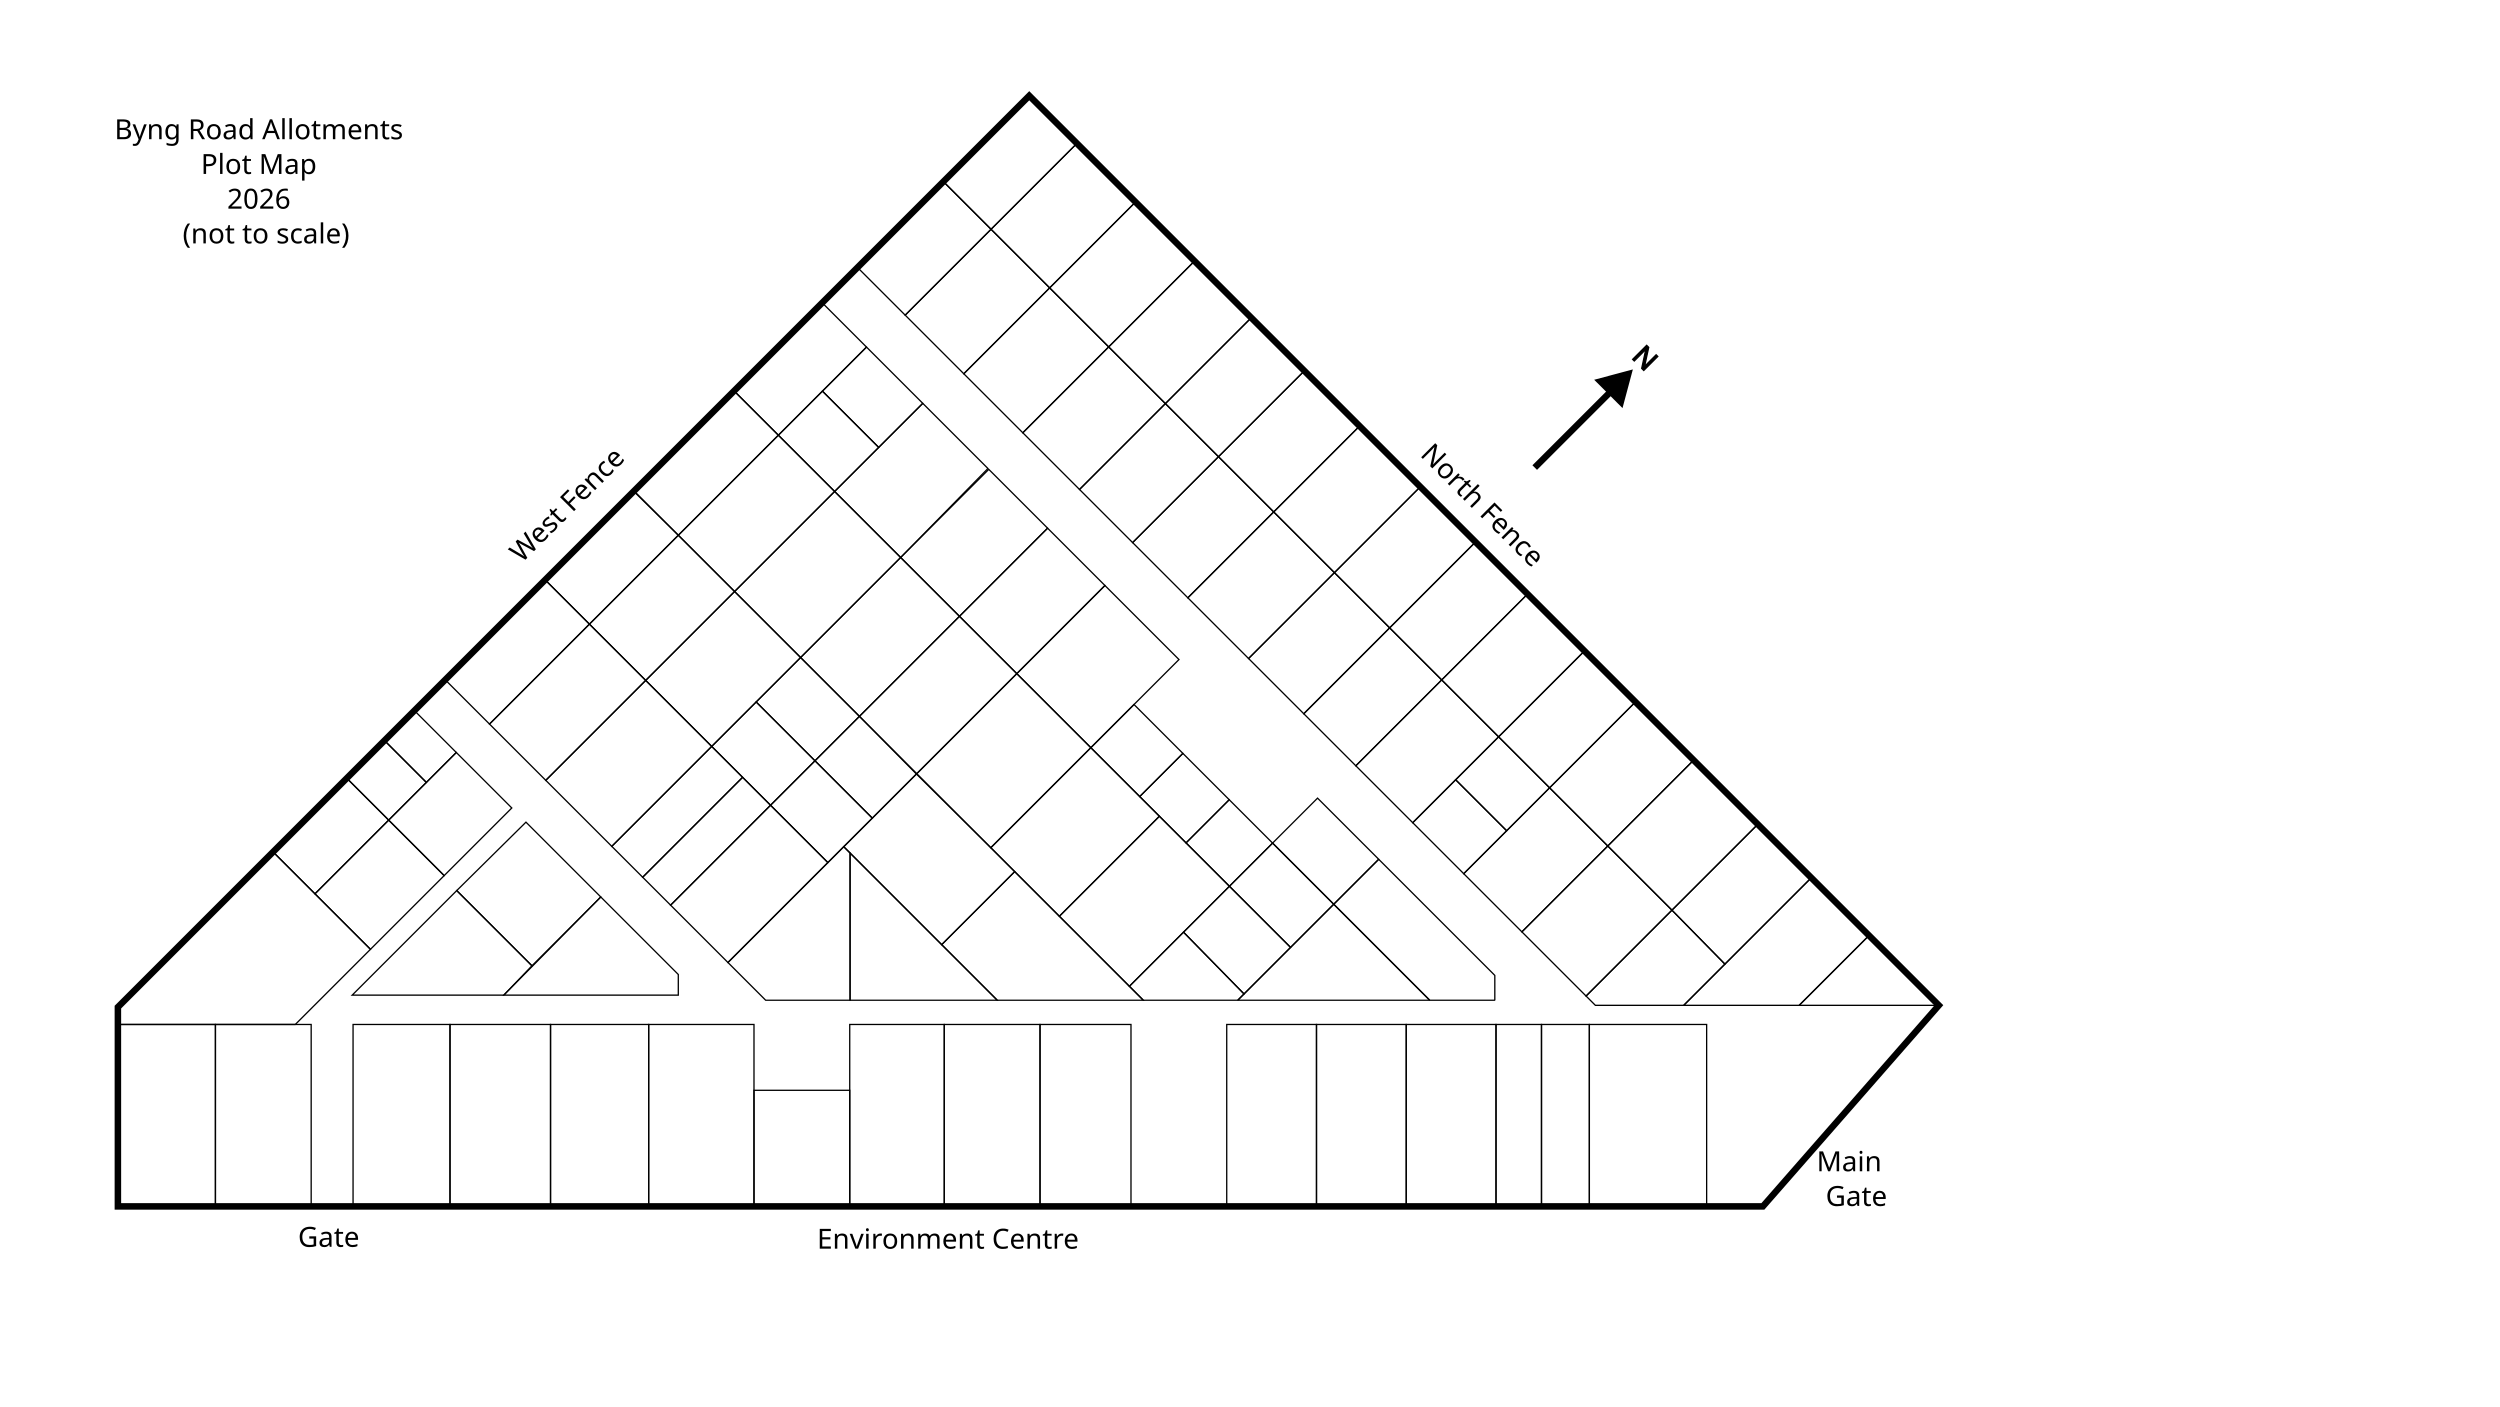
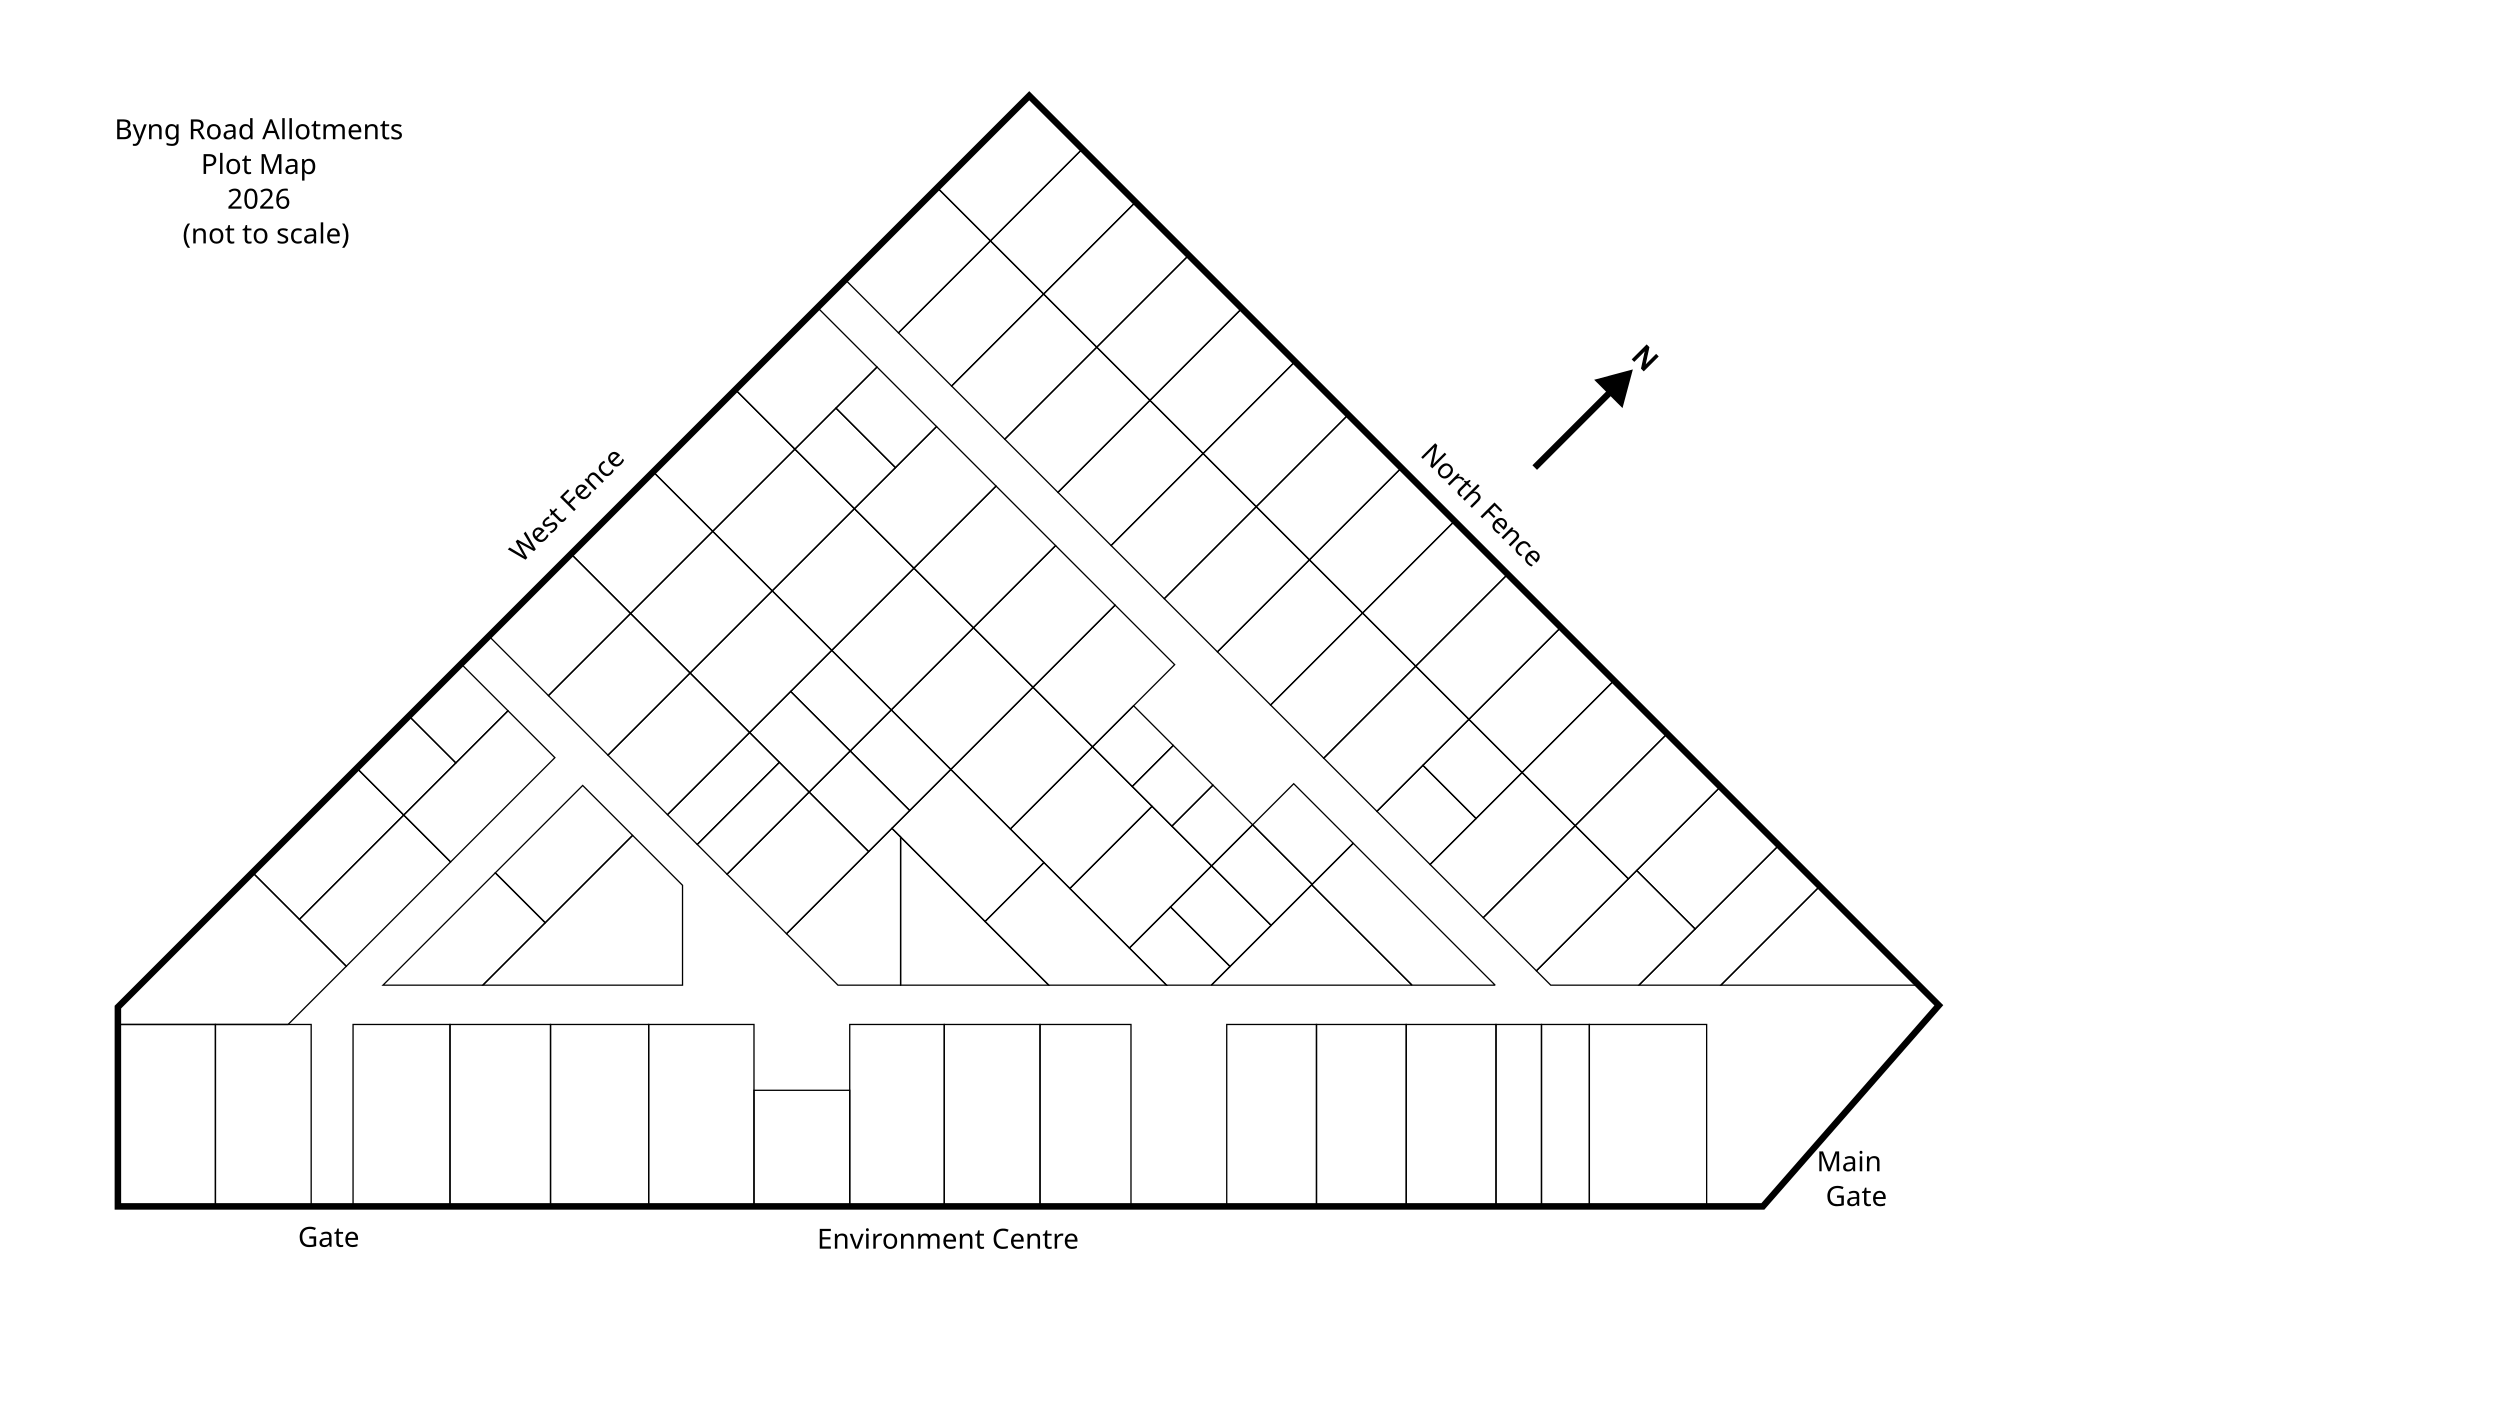
<svg xmlns="http://www.w3.org/2000/svg" width="1920" height="1080" viewBox="0 0 1920 1080" version="1.1" id="svg1" xml:space="preserve">
  <defs id="defs1">
    <marker style="overflow:visible" id="Triangle" refX="0" refY="0" orient="auto-start-reverse" markerWidth="1" markerHeight="1" viewBox="0 0 1 1" preserveAspectRatio="xMidYMid">
      <path transform="scale(0.5)" style="fill:context-stroke;fill-rule:evenodd;stroke:context-stroke;stroke-width:1pt" d="M 5.77,0 -2.88,5 V -5 Z" id="path17" />
    </marker>
    <linearGradient id="swatch138">
      <stop style="stop-color:#000000;stop-opacity:1;" offset="0" id="stop138" />
    </linearGradient>
  </defs>
  <g id="layer3">
    <path style="display:inline;mix-blend-mode:normal;fill:none;fill-opacity:1;stroke:#000000;stroke-width:5;stroke-dasharray:none;stroke-opacity:1" d="M 1489.021,772.085 790.468,73.532 90.536,773.464 v 153.038 H 1353.906 Z" id="path1" />
  </g>
  <g id="layer2" style="fill:none;stroke:#000000;stroke-width:1;stroke-dasharray:none;stroke-opacity:1">
    <path style="fill:#000000;fill-opacity:0;stroke:#000000;stroke-width:1;stroke-dasharray:none;stroke-opacity:1" d="M 1310.706,926.502 V 786.791 h -90.077 v 139.711 z" id="path6" />
    <path style="fill:#000000;fill-opacity:0;stroke:#000000;stroke-width:1;stroke-dasharray:none;stroke-opacity:1" d="M 1220.63,926.502 V 786.791 h -36.766 v 139.711 z" id="path7" />
    <path style="fill:#000000;fill-opacity:0;stroke:#000000;stroke-width:1;stroke-dasharray:none;stroke-opacity:1" d="M 1183.864,926.502 V 786.791 h -34.928 v 139.711 z" id="path8" />
    <path style="fill:#000000;fill-opacity:0;stroke:#000000;stroke-width:1;stroke-dasharray:none;stroke-opacity:1" d="M 1148.936,926.502 V 786.791 H 1080 v 139.711 z" id="path9" />
    <path style="fill:#000000;fill-opacity:0;stroke:#000000;stroke-width:1;stroke-dasharray:none;stroke-opacity:1" d="M 1080,926.502 V 786.791 h -68.936 v 139.711 z" id="path10" />
    <path style="fill:#000000;fill-opacity:0;stroke:#000000;stroke-width:1;stroke-dasharray:none;stroke-opacity:1" d="M 1011.064,926.502 V 786.791 h -68.936 v 139.711 z" id="path11" />
    <path style="fill:#000000;fill-opacity:0;stroke:#000000;stroke-width:1;stroke-dasharray:none;stroke-opacity:1" d="M 868.596,926.502 V 786.791 h -69.855 v 139.711 z" id="path13" />
    <path style="fill:#000000;fill-opacity:0;stroke:#000000;stroke-width:1;stroke-dasharray:none;stroke-opacity:1" d="M 798.74,926.502 V 786.791 h -73.532 v 139.711 z" id="path14" />
    <path style="fill:#000000;fill-opacity:0;stroke:#000000;stroke-width:1;stroke-dasharray:none;stroke-opacity:1" d="M 725.209,926.502 V 786.791 h -72.613 v 139.711 z" id="path19" />
    <path style="fill:#000000;fill-opacity:0;stroke:#000000;stroke-width:1;stroke-dasharray:none;stroke-opacity:1" d="m 652.596,926.502 v -89.157 h -73.532 v 89.157 z" id="path20" />
    <path style="fill:#000000;fill-opacity:0;stroke:#000000;stroke-width:1;stroke-dasharray:none;stroke-opacity:1" d="M 579.064,926.502 V 786.791 h -80.885 v 139.711 z" id="path21" />
    <path style="fill:#000000;fill-opacity:0;stroke:#000000;stroke-width:1;stroke-dasharray:none;stroke-opacity:1" d="M 498.179,926.502 V 786.791 h -75.37 v 139.711 z" id="path22" />
    <path style="fill:#000000;fill-opacity:0;stroke:#000000;stroke-width:1;stroke-dasharray:none;stroke-opacity:1" d="M 422.809,926.502 V 786.791 H 345.6 v 139.711 z" id="path23" />
    <path style="fill:#000000;fill-opacity:0;stroke:#000000;stroke-width:1;stroke-dasharray:none;stroke-opacity:1" d="M 345.6,926.502 V 786.791 h -74.451 v 139.711 z" id="path24" />
    <path style="fill:#000000;fill-opacity:0;stroke:#000000;stroke-width:1;stroke-dasharray:none;stroke-opacity:1" d="M 238.979,926.502 V 786.791 h -73.532 v 139.711 z" id="path26" />
    <path style="fill:#000000;fill-opacity:0;stroke:#000000;stroke-width:1;stroke-dasharray:none;stroke-opacity:1" d="M 165.447,926.502 V 786.791 H 90.536 v 139.711 z" id="path28" />
-     <path style="fill:#000000;fill-opacity:0;stroke:#000000;stroke-width:1;stroke-dasharray:none;stroke-opacity:1" d="M 226.784,786.791 H 90.536 v -13.328 l 119.186,-119.186 74.788,74.788 z" id="path31" />
-     <path style="fill:#000000;fill-opacity:0;stroke:#000000;stroke-width:1;stroke-dasharray:none;stroke-opacity:1" d="M 386.876,764.272 H 520.933 V 748.411 L 461.39,688.868 Z" id="path42" />
-     <path style="fill:#000000;fill-opacity:0;stroke:#000000;stroke-width:1;stroke-dasharray:none;stroke-opacity:1" d="m 350.77,683.962 -80.311,80.311 h 116.416 l 21.657,-22.548 z" id="path41" />
-     <path style="fill:#000000;fill-opacity:0;stroke:#000000;stroke-width:1;stroke-dasharray:none;stroke-opacity:1" d="m 403.935,631.413 57.454,57.454 -52.857,52.857 -57.763,-57.763 z" id="path40" />
-     <path style="fill:#000000;fill-opacity:0;stroke:#000000;stroke-width:1;stroke-dasharray:none;stroke-opacity:1" d="m 241.892,686.448 56.602,-56.602 42.618,42.618 -56.602,56.602 z" id="path33" />
-     <path style="fill:#000000;fill-opacity:0;stroke:#000000;stroke-width:1;stroke-dasharray:none;stroke-opacity:1" d="m 298.494,629.847 51.938,-51.938 42.618,42.618 -51.938,51.938 z" id="path34" />
-     <path style="fill:#000000;fill-opacity:0;stroke:#000000;stroke-width:1;stroke-dasharray:none;stroke-opacity:1" d="m 209.722,654.278 56.602,-56.602 32.17,32.17 -56.602,56.602 z" id="path32" />
-     <path style="fill:#000000;fill-opacity:0;stroke:#000000;stroke-width:1;stroke-dasharray:none;stroke-opacity:1" d="m 298.494,629.847 -32.17,-32.17 28.953,-28.953 32.17,32.17 z" id="path35" />
-     <path style="fill:#000000;fill-opacity:0;stroke:#000000;stroke-width:1;stroke-dasharray:none;stroke-opacity:1" d="m 327.447,600.894 -32.17,-32.17 22.985,-22.985 32.17,32.17 z" id="path36" />
-     <path style="fill:#000000;fill-opacity:0;stroke:#000000;stroke-width:1;stroke-dasharray:none;stroke-opacity:1" d="m 878.064,768.179 h -112.16 l -42.687,-42.687 56.08,-56.08 z" id="path68" />
-     <path style="fill:#000000;fill-opacity:0;stroke:#000000;stroke-width:1;stroke-dasharray:none;stroke-opacity:1" d="m 779.297,669.411 -56.08,56.08 -75.23,-75.23 56.08,-56.08 z" id="path69" />
-     <path style="fill:#000000;fill-opacity:0;stroke:#000000;stroke-width:1;stroke-dasharray:none;stroke-opacity:1" d="M 652.861,768.179 V 655.136 l -4.875,-4.875 -88.939,88.939 28.978,28.978 z" id="path66" />
-     <path style="fill:#000000;fill-opacity:0;stroke:#000000;stroke-width:1;stroke-dasharray:none;stroke-opacity:1" d="M 765.904,768.179 H 652.861 V 655.136 Z" id="path67" />
-     <path style="fill:#000000;fill-opacity:0;stroke:#000000;stroke-width:1;stroke-dasharray:none;stroke-opacity:1" d="m 635.796,662.452 -44.033,-44.033 34.135,-34.135 44.033,44.033 z" id="path81" />
-     <path style="fill:#000000;fill-opacity:0;stroke:#000000;stroke-width:1;stroke-dasharray:none;stroke-opacity:1" d="m 669.932,628.317 -44.033,-44.033 34.135,-34.135 43.78,44.287 z" id="path82" />
-     <path style="fill:#000000;fill-opacity:0;stroke:#000000;stroke-width:1;stroke-dasharray:none;stroke-opacity:1" d="m 559.047,739.201 -44.033,-44.033 76.749,-76.749 44.033,44.033 z" id="path74" />
-     <path style="fill:#000000;fill-opacity:0;stroke:#000000;stroke-width:1;stroke-dasharray:none;stroke-opacity:1" d="m 493.566,673.72 -23.723,-23.723 76.749,-76.749 23.723,23.723 z" id="path76" />
-     <path style="fill:#000000;fill-opacity:0;stroke:#000000;stroke-width:1;stroke-dasharray:none;stroke-opacity:1" d="m 515.014,695.167 -21.448,-21.448 76.749,-76.749 21.448,21.448 z" id="path75" />
-     <path style="fill:#000000;fill-opacity:0;stroke:#000000;stroke-width:1;stroke-dasharray:none;stroke-opacity:1" d="m 591.763,618.418 34.135,-34.135 -45.171,-45.171 -34.135,34.135 z" id="path84" />
-     <path style="fill:#000000;fill-opacity:0;stroke:#000000;stroke-width:1;stroke-dasharray:none;stroke-opacity:1" d="m 625.898,584.283 -45.171,-45.171 34.135,-34.135 45.171,45.171 z" id="path85" />
-     <path style="fill:#000000;fill-opacity:0;stroke:#000000;stroke-width:1;stroke-dasharray:none;stroke-opacity:1" d="m 546.593,573.248 -50.695,-50.695 68.27,-68.27 50.695,50.695 z" id="path86" />
-     <path style="fill:#000000;fill-opacity:0;stroke:#000000;stroke-width:1;stroke-dasharray:none;stroke-opacity:1" d="m 469.844,649.997 -50.695,-50.695 76.749,-76.749 50.695,50.695 z" id="path77" />
-     <path style="fill:#000000;fill-opacity:0;stroke:#000000;stroke-width:1;stroke-dasharray:none;stroke-opacity:1" d="m 495.898,522.553 -43.221,-43.221 68.27,-68.27 43.221,43.221 z" id="path87" />
-     <path style="fill:#000000;fill-opacity:0;stroke:#000000;stroke-width:1;stroke-dasharray:none;stroke-opacity:1" d="m 419.149,599.302 -43.221,-43.221 76.749,-76.749 43.221,43.221 z" id="path78" />
-     <path style="fill:#000000;fill-opacity:0;stroke:#000000;stroke-width:1;stroke-dasharray:none;stroke-opacity:1" d="m 452.677,479.332 -34.004,-34.004 68.27,-68.27 34.004,34.004 z" id="path88" />
-     <path style="fill:#000000;fill-opacity:0;stroke:#000000;stroke-width:1;stroke-dasharray:none;stroke-opacity:1" d="m 375.928,556.081 -34.004,-34.004 76.749,-76.749 34.004,34.004 z" id="path79" />
-     <path style="fill:#000000;stroke:#000000;stroke-width:1;stroke-dasharray:none;stroke-opacity:1;opacity:1;fill-opacity:0;stroke-linecap:butt;stroke-linejoin:bevel;stroke-miterlimit:4" d="m 1024.3,694.457 -73.722,73.722 h 147.443 z" id="path554" />
-     <path style="fill:#000000;stroke:#000000;stroke-width:1;stroke-dasharray:none;stroke-opacity:1;display:inline;opacity:1;fill-opacity:0;stroke-linecap:butt;stroke-linejoin:bevel;stroke-miterlimit:4" d="m 1024.3,694.457 73.722,73.722 h 49.995 v -19.072 l -89.183,-89.183 z" id="path553" />
-     <path style="fill:#000000;fill-opacity:0;stroke:#000000;stroke-width:1;stroke-dasharray:none;stroke-opacity:1" d="m 955.407,763.35 -4.828,4.828 H 878.064 L 867.363,757.478 908.936,715.905 Z" id="path48" />
-     <path style="fill:#000000;fill-opacity:0;stroke:#000000;stroke-width:1;stroke-dasharray:none;stroke-opacity:1" d="m 908.936,715.905 35.259,-35.259 46.958,46.958 -35.747,35.746 z" id="path49" />
-     <path style="fill:#000000;fill-opacity:0;stroke:#000000;stroke-width:1;stroke-dasharray:none;stroke-opacity:1" d="m 944.195,680.646 33.147,-33.147 46.958,46.958 -33.147,33.147 z" id="path50" />
-     <path style="fill:#000000;fill-opacity:0;stroke:#000000;stroke-width:1;stroke-dasharray:none;stroke-opacity:1" d="m 977.342,647.499 34.534,-34.534 46.958,46.958 -34.534,34.534 z" id="path51" />
-     <path style="display:inline;fill:#000000;fill-opacity:0;stroke:#000000;stroke-width:1;stroke-dasharray:none;stroke-opacity:1" d="m 867.363,757.478 -53.782,-53.782 76.832,-76.832 53.782,53.782 z" id="path56" />
-     <path style="display:inline;fill:#000000;fill-opacity:0;stroke:#000000;stroke-width:1;stroke-dasharray:none;stroke-opacity:1" d="m 813.581,703.696 -52.645,-52.645 76.832,-76.832 52.645,52.645 z" id="path57" />
-     <path style="display:inline;fill:#000000;fill-opacity:0;stroke:#000000;stroke-width:1;stroke-dasharray:none;stroke-opacity:1" d="m 910.886,647.337 33.147,-33.147 33.309,33.309 -33.147,33.147 z" id="path60" />
-     <path style="display:inline;fill:#000000;fill-opacity:0;stroke:#000000;stroke-width:1;stroke-dasharray:none;stroke-opacity:1" d="m 875.302,611.753 33.147,-33.147 35.584,35.584 -33.147,33.147 z" id="path61" />
-     <path style="display:inline;fill:#000000;fill-opacity:0;stroke:#000000;stroke-width:1;stroke-dasharray:none;stroke-opacity:1" d="m 875.302,611.753 -37.534,-37.534 33.147,-33.147 37.534,37.534 z" id="path62" />
-     <path style="display:inline;fill:#000000;fill-opacity:0;stroke:#000000;stroke-width:1;stroke-dasharray:none;stroke-opacity:1" d="m 760.936,651.051 -57.123,-56.616 77.085,-77.085 56.869,56.869 z" id="path58" />
-     <path style="display:inline;fill:#000000;fill-opacity:0;stroke:#000000;stroke-width:1;stroke-dasharray:none;stroke-opacity:1" d="m 837.768,574.219 -56.869,-56.869 67.681,-67.681 56.869,56.869 z" id="path59" />
-     <path style="fill:#000000;fill-opacity:0;stroke:#000000;stroke-width:1;stroke-dasharray:none;stroke-opacity:1" d="m 780.899,517.349 -44.033,-44.033 67.681,-67.681 44.033,44.033 z" id="path94" />
-     <path style="fill:#000000;fill-opacity:0;stroke:#000000;stroke-width:1;stroke-dasharray:none;stroke-opacity:1" d="m 704.067,594.181 -44.033,-44.033 76.832,-76.832 44.033,44.033 z" id="path89" />
-     <path style="fill:#000000;fill-opacity:0;stroke:#000000;stroke-width:1;stroke-dasharray:none;stroke-opacity:1" d="m 660.034,550.148 -45.171,-45.171 76.832,-76.832 45.171,45.171 z" id="path90" />
-     <path style="fill:#000000;fill-opacity:0;stroke:#000000;stroke-width:1;stroke-dasharray:none;stroke-opacity:1" d="m 736.865,473.316 -45.171,-45.171 67.681,-67.681 45.171,45.171 z" id="path95" />
-     <path style="fill:#000000;fill-opacity:0;stroke:#000000;stroke-width:1;stroke-dasharray:none;stroke-opacity:1" d="m 614.863,504.978 -50.695,-50.695 76.832,-76.832 50.695,50.695 z" id="path91" />
-     <path style="fill:#000000;fill-opacity:0;stroke:#000000;stroke-width:1;stroke-dasharray:none;stroke-opacity:1" d="m 691.695,428.146 -50.695,-50.695 67.681,-67.681 50.045,50.045 z" id="path96" />
-     <path style="fill:#000000;fill-opacity:0;stroke:#000000;stroke-width:1;stroke-dasharray:none;stroke-opacity:1" d="m 564.168,454.282 -43.221,-43.221 76.832,-76.832 43.221,43.221 z" id="path92" />
-     <path style="fill:#000000;fill-opacity:0;stroke:#000000;stroke-width:1;stroke-dasharray:none;stroke-opacity:1" d="m 641,377.451 -43.221,-43.221 33.84,-33.84 43.221,43.221 z" id="path99" />
-     <path style="fill:#000000;fill-opacity:0;stroke:#000000;stroke-width:1;stroke-dasharray:none;stroke-opacity:1" d="m 674.84,343.61 -43.221,-43.221 33.84,-33.84 43.221,43.221 z" id="path100" />
-     <path style="fill:#000000;fill-opacity:0;stroke:#000000;stroke-width:1;stroke-dasharray:none;stroke-opacity:1" d="m 520.947,411.062 -34.258,-33.751 77.085,-77.085 34.004,34.004 z" id="path93" />
-     <path style="fill:#000000;fill-opacity:0;stroke:#000000;stroke-width:1;stroke-dasharray:none;stroke-opacity:1" d="m 597.779,334.23 -34.004,-34.004 67.681,-67.681 34.004,34.004 z" id="path98" />
-     <path style="fill:#000000;fill-opacity:0;stroke:#000000;stroke-width:1;stroke-dasharray:none;stroke-opacity:1" d="m 1489.021,772.085 h -107.256 l 53.628,-53.628 z" id="path133" />
-     <path style="fill:#000000;fill-opacity:0;stroke:#000000;stroke-width:1;stroke-dasharray:none;stroke-opacity:1" d="m 1435.393,718.457 -53.628,53.628 h -88.677 l 97.967,-97.967 z" id="path134" />
-     <path style="fill:#000000;fill-opacity:0;stroke:#000000;stroke-width:1;stroke-dasharray:none;stroke-opacity:1" d="m 1324.733,740.44 -40.682,-41.427 65.949,-65.949 41.055,41.055 z" id="path131" />
-     <path style="fill:#000000;fill-opacity:0;stroke:#000000;stroke-width:1;stroke-dasharray:none;stroke-opacity:1" d="m 1324.733,740.44 -31.645,31.645 h -67.862 l -7.123,-7.123 65.949,-65.949 z" id="path132" />
-     <path style="fill:#000000;fill-opacity:0;stroke:#000000;stroke-width:1;stroke-dasharray:none;stroke-opacity:1" d="m 1218.102,764.962 -49.286,-49.287 65.949,-65.949 49.287,49.287 z" id="path102" />
-     <path style="fill:#000000;fill-opacity:0;stroke:#000000;stroke-width:1;stroke-dasharray:none;stroke-opacity:1" d="M 1284.051,699.013 1234.764,649.726 1300.713,583.777 1350,633.064 Z" id="path117" />
-     <path style="fill:#000000;fill-opacity:0;stroke:#000000;stroke-width:1;stroke-dasharray:none;stroke-opacity:1" d="m 1234.764,649.726 -44.683,-44.683 65.949,-65.949 44.683,44.683 z" id="path118" />
-     <path style="fill:#000000;fill-opacity:0;stroke:#000000;stroke-width:1;stroke-dasharray:none;stroke-opacity:1" d="m 1168.816,715.675 -44.683,-44.683 65.949,-65.949 44.683,44.683 z" id="path103" />
-     <path style="fill:#000000;fill-opacity:0;stroke:#000000;stroke-width:1;stroke-dasharray:none;stroke-opacity:1" d="m 1190.081,605.043 -39.159,-39.159 65.949,-65.949 39.159,39.159 z" id="path119" />
-     <path style="fill:#000000;fill-opacity:0;stroke:#000000;stroke-width:1;stroke-dasharray:none;stroke-opacity:1" d="m 1124.132,670.992 -39.159,-39.159 32.974,-32.974 39.159,39.159 z" id="path115" />
-     <path style="fill:#000000;fill-opacity:0;stroke:#000000;stroke-width:1;stroke-dasharray:none;stroke-opacity:1" d="m 1150.923,565.884 -43.708,-43.708 65.949,-65.949 43.708,43.708 z" id="path120" />
-     <path style="fill:#000000;fill-opacity:0;stroke:#000000;stroke-width:1;stroke-dasharray:none;stroke-opacity:1" d="m 1157.107,638.018 -39.159,-39.159 32.974,-32.974 39.159,39.159 z" id="path116" />
-     <path style="fill:#000000;fill-opacity:0;stroke:#000000;stroke-width:1;stroke-dasharray:none;stroke-opacity:1" d="m 1084.974,631.833 -43.708,-43.708 65.949,-65.949 43.708,43.708 z" id="path105" />
-     <path style="fill:#000000;fill-opacity:0;stroke:#000000;stroke-width:1;stroke-dasharray:none;stroke-opacity:1" d="m 1107.215,522.176 -39.971,-39.971 65.949,-65.949 39.971,39.971 z" id="path121" />
-     <path style="fill:#000000;fill-opacity:0;stroke:#000000;stroke-width:1;stroke-dasharray:none;stroke-opacity:1" d="m 1041.265,588.125 -39.971,-39.971 65.949,-65.949 39.971,39.971 z" id="path106" />
-     <path style="fill:#000000;fill-opacity:0;stroke:#000000;stroke-width:1;stroke-dasharray:none;stroke-opacity:1" d="m 1067.243,482.205 -42.408,-42.408 65.949,-65.949 42.408,42.408 z" id="path122" />
-     <path style="fill:#000000;fill-opacity:0;stroke:#000000;stroke-width:1;stroke-dasharray:none;stroke-opacity:1" d="m 1001.294,548.154 -42.408,-42.408 65.949,-65.949 42.408,42.408 z" id="path107" />
-     <path style="fill:#000000;fill-opacity:0;stroke:#000000;stroke-width:1;stroke-dasharray:none;stroke-opacity:1" d="m 1024.835,439.797 -46.633,-46.633 65.949,-65.949 46.633,46.633 z" id="path123" />
-     <path style="fill:#000000;fill-opacity:0;stroke:#000000;stroke-width:1;stroke-dasharray:none;stroke-opacity:1" d="m 978.202,393.164 -42.408,-42.408 65.949,-65.949 42.408,42.408 z" id="path124" />
-     <path style="fill:#000000;fill-opacity:0;stroke:#000000;stroke-width:1;stroke-dasharray:none;stroke-opacity:1" d="m 958.886,505.746 -46.633,-46.633 65.949,-65.949 46.633,46.633 z" id="path108" />
-     <path style="fill:#000000;fill-opacity:0;stroke:#000000;stroke-width:1;stroke-dasharray:none;stroke-opacity:1" d="M 912.253,459.113 869.845,416.704 935.794,350.755 978.202,393.164 Z" id="path109" />
-     <path style="fill:#000000;fill-opacity:0;stroke:#000000;stroke-width:1;stroke-dasharray:none;stroke-opacity:1" d="m 935.794,350.755 -40.784,-40.784 65.949,-65.949 40.784,40.784 z" id="path125" />
-     <path style="fill:#000000;fill-opacity:0;stroke:#000000;stroke-width:1;stroke-dasharray:none;stroke-opacity:1" d="m 869.845,416.704 -40.784,-40.784 65.949,-65.949 40.784,40.784 z" id="path110" />
-     <path style="fill:#000000;fill-opacity:0;stroke:#000000;stroke-width:1;stroke-dasharray:none;stroke-opacity:1" d="M 895.01,309.972 851.464,266.426 917.413,200.477 960.959,244.023 Z" id="path126" />
-     <path style="fill:#000000;fill-opacity:0;stroke:#000000;stroke-width:1;stroke-dasharray:none;stroke-opacity:1" d="m 829.061,375.921 -43.546,-43.546 65.949,-65.949 43.546,43.546 z" id="path111" />
-     <path style="fill:#000000;fill-opacity:0;stroke:#000000;stroke-width:1;stroke-dasharray:none;stroke-opacity:1" d="m 851.464,266.426 -45.333,-45.333 65.949,-65.949 45.333,45.333 z" id="path127" />
-     <path style="fill:#000000;fill-opacity:0;stroke:#000000;stroke-width:1;stroke-dasharray:none;stroke-opacity:1" d="m 785.516,332.375 -45.333,-45.333 65.949,-65.949 45.333,45.333 z" id="path112" />
-     <path style="fill:#000000;fill-opacity:0;stroke:#000000;stroke-width:1;stroke-dasharray:none;stroke-opacity:1" d="m 806.131,221.093 -45.008,-45.008 65.949,-65.949 45.008,45.008 z" id="path128" />
-     <path style="fill:#000000;fill-opacity:0;stroke:#000000;stroke-width:1;stroke-dasharray:none;stroke-opacity:1" d="m 740.182,287.042 -45.008,-45.008 65.949,-65.949 45.008,45.008 z" id="path113" />
-     <path style="fill:#000000;fill-opacity:0;stroke:#000000;stroke-width:1;stroke-dasharray:none;stroke-opacity:1" d="m 761.123,176.085 -36.604,-36.604 65.949,-65.949 36.604,36.604 z" id="path129" />
-     <path style="fill:#000000;fill-opacity:0;stroke:#000000;stroke-width:1;stroke-dasharray:none;stroke-opacity:1" d="m 695.174,242.034 -36.604,-36.604 65.949,-65.949 36.604,36.604 z" id="path114" />
+     <path style="fill:#000000;fill-opacity:0;stroke:#000000;stroke-width:1;stroke-dasharray:none;stroke-opacity:1" d="M 193.933,670.067 L 265.951,742.085 L 221.244,786.791 L 90.536,786.791 L 90.536,773.464 Z" id="path31" />
+     <path style="fill:#000000;fill-opacity:0;stroke:#000000;stroke-width:1;stroke-dasharray:none;stroke-opacity:1" d="M 485.837,641.576 L 524.180,679.918 L 524.180,756.604 L 370.809,756.604 Z" id="path42" />
+     <path style="fill:#000000;fill-opacity:0;stroke:#000000;stroke-width:1;stroke-dasharray:none;stroke-opacity:1" d="M 418.737,708.675 L 370.809,756.604 L 294.124,756.604 L 380.395,670.333 Z" id="path41" />
+     <path style="fill:#000000;fill-opacity:0;stroke:#000000;stroke-width:1;stroke-dasharray:none;stroke-opacity:1" d="M 447.494,603.233 L 485.837,641.576 L 418.737,708.675 L 380.395,670.333 Z" id="path40" />
+     <path style="fill:#000000;fill-opacity:0;stroke:#000000;stroke-width:1;stroke-dasharray:none;stroke-opacity:1" d="M 310.041,625.977 L 346.050,661.986 L 265.951,742.085 L 229.942,706.076 Z" id="path33" />
+     <path style="fill:#000000;fill-opacity:0;stroke:#000000;stroke-width:1;stroke-dasharray:none;stroke-opacity:1" d="M 390.140,545.878 L 426.148,581.887 L 346.050,661.986 L 310.041,625.977 Z" id="path34" />
+     <path style="fill:#000000;fill-opacity:0;stroke:#000000;stroke-width:1;stroke-dasharray:none;stroke-opacity:1" d="M 274.032,589.968 L 310.041,625.977 L 229.942,706.076 L 193.933,670.067 Z" id="path32" />
+     <path style="fill:#000000;fill-opacity:0;stroke:#000000;stroke-width:1;stroke-dasharray:none;stroke-opacity:1" d="M 314.081,549.919 L 350.090,585.928 L 310.041,625.977 L 274.032,589.968 Z" id="path35" />
+     <path style="fill:#000000;fill-opacity:0;stroke:#000000;stroke-width:1;stroke-dasharray:none;stroke-opacity:1" d="M 354.131,509.869 L 390.140,545.878 L 350.090,585.928 L 314.081,549.919 Z" id="path36" />
+     <path style="fill:#000000;fill-opacity:0;stroke:#000000;stroke-width:1;stroke-dasharray:none;stroke-opacity:1" d="M 801.768,662.456 L 895.915,756.604 L 805.431,756.604 L 756.526,707.698 Z" id="path68" />
+     <path style="fill:#000000;fill-opacity:0;stroke:#000000;stroke-width:1;stroke-dasharray:none;stroke-opacity:1" d="M 730.241,590.930 L 801.768,662.456 L 756.526,707.698 L 684.999,636.172 Z" id="path69" />
+     <path style="fill:#000000;fill-opacity:0;stroke:#000000;stroke-width:1;stroke-dasharray:none;stroke-opacity:1" d="M 691.659,756.604 L 643.557,756.604 L 604.062,717.109 L 684.999,636.172 L 691.659,642.832 Z" id="path66" />
+     <path style="fill:#000000;fill-opacity:0;stroke:#000000;stroke-width:1;stroke-dasharray:none;stroke-opacity:1" d="M 805.431,756.604 L 691.659,756.604 L 691.659,642.832 Z" id="path67" />
+     <path style="fill:#000000;fill-opacity:0;stroke:#000000;stroke-width:1;stroke-dasharray:none;stroke-opacity:1" d="M 652.979,576.757 L 698.697,622.475 L 667.152,654.019 L 621.435,608.302 Z" id="path81" />
+     <path style="fill:#000000;fill-opacity:0;stroke:#000000;stroke-width:1;stroke-dasharray:none;stroke-opacity:1" d="M 684.524,545.213 L 730.241,590.930 L 698.697,622.475 L 652.979,576.757 Z" id="path82" />
+     <path style="fill:#000000;fill-opacity:0;stroke:#000000;stroke-width:1;stroke-dasharray:none;stroke-opacity:1" d="M 621.435,608.302 L 667.152,654.019 L 604.062,717.109 L 558.345,671.392 Z" id="path74" />
+     <path style="fill:#000000;fill-opacity:0;stroke:#000000;stroke-width:1;stroke-dasharray:none;stroke-opacity:1" d="M 575.718,562.585 L 598.576,585.444 L 535.486,648.533 L 512.628,625.675 Z" id="path76" />
+     <path style="fill:#000000;fill-opacity:0;stroke:#000000;stroke-width:1;stroke-dasharray:none;stroke-opacity:1" d="M 598.576,585.444 L 621.435,608.302 L 558.345,671.392 L 535.486,648.533 Z" id="path75" />
+     <path style="fill:#000000;fill-opacity:0;stroke:#000000;stroke-width:1;stroke-dasharray:none;stroke-opacity:1" d="M 607.262,531.040 L 652.979,576.757 L 621.435,608.302 L 575.718,562.585 Z" id="path84" />
+     <path style="fill:#000000;fill-opacity:0;stroke:#000000;stroke-width:1;stroke-dasharray:none;stroke-opacity:1" d="M 638.807,499.496 L 684.524,545.213 L 652.979,576.757 L 607.262,531.040 Z" id="path85" />
+     <path style="fill:#000000;fill-opacity:0;stroke:#000000;stroke-width:1;stroke-dasharray:none;stroke-opacity:1" d="M 593.090,453.778 L 638.807,499.496 L 575.718,562.585 L 530.000,516.868 Z" id="path86" />
+     <path style="fill:#000000;fill-opacity:0;stroke:#000000;stroke-width:1;stroke-dasharray:none;stroke-opacity:1" d="M 530.000,516.868 L 575.718,562.585 L 512.628,625.675 L 466.911,579.958 Z" id="path77" />
+     <path style="fill:#000000;fill-opacity:0;stroke:#000000;stroke-width:1;stroke-dasharray:none;stroke-opacity:1" d="M 547.373,408.061 L 593.090,453.778 L 530.000,516.868 L 484.283,471.151 Z" id="path87" />
+     <path style="fill:#000000;fill-opacity:0;stroke:#000000;stroke-width:1;stroke-dasharray:none;stroke-opacity:1" d="M 484.283,471.151 L 530.000,516.868 L 466.911,579.958 L 421.194,534.240 Z" id="path78" />
+     <path style="fill:#000000;fill-opacity:0;stroke:#000000;stroke-width:1;stroke-dasharray:none;stroke-opacity:1" d="M 501.656,362.344 L 547.373,408.061 L 484.283,471.151 L 438.566,425.434 Z" id="path88" />
+     <path style="fill:#000000;fill-opacity:0;stroke:#000000;stroke-width:1;stroke-dasharray:none;stroke-opacity:1" d="M 438.566,425.434 L 484.283,471.151 L 421.194,534.240 L 375.477,488.523 Z" id="path79" />
+     <path style="fill:#000000;stroke:#000000;stroke-width:1;stroke-dasharray:none;stroke-opacity:1;opacity:1;fill-opacity:0;stroke-linecap:butt;stroke-linejoin:bevel;stroke-miterlimit:4" d="M 1084.432,756.604 L 930.304,756.604 L 1007.368,679.540 Z" id="path554" />
+     <path style="fill:#000000;stroke:#000000;stroke-width:1;stroke-dasharray:none;stroke-opacity:1;display:inline;opacity:1;fill-opacity:0;stroke-linecap:butt;stroke-linejoin:bevel;stroke-miterlimit:4" d="M 1039.289,647.619 L 1148.274,756.604 L 1084.432,756.604 L 1007.368,679.540 Z" id="path553" />
+     <path style="fill:#000000;fill-opacity:0;stroke:#000000;stroke-width:1;stroke-dasharray:none;stroke-opacity:1" d="M 898.937,696.536 L 944.655,742.253 L 930.304,756.604 L 895.915,756.604 L 867.393,728.081 Z" id="path48" />
+     <path style="fill:#000000;fill-opacity:0;stroke:#000000;stroke-width:1;stroke-dasharray:none;stroke-opacity:1" d="M 930.482,664.991 L 976.199,710.709 L 944.655,742.253 L 898.937,696.536 Z" id="path49" />
+     <path style="fill:#000000;fill-opacity:0;stroke:#000000;stroke-width:1;stroke-dasharray:none;stroke-opacity:1" d="M 962.027,633.447 L 1007.744,679.164 L 976.199,710.709 L 930.482,664.991 Z" id="path50" />
+     <path style="fill:#000000;fill-opacity:0;stroke:#000000;stroke-width:1;stroke-dasharray:none;stroke-opacity:1" d="M 993.572,601.902 L 1039.289,647.619 L 1007.744,679.164 L 962.027,633.447 Z" id="path51" />
+     <path style="display:inline;fill:#000000;fill-opacity:0;stroke:#000000;stroke-width:1;stroke-dasharray:none;stroke-opacity:1" d="M 884.765,619.274 L 930.482,664.991 L 867.393,728.081 L 821.676,682.364 Z" id="path56" />
+     <path style="display:inline;fill:#000000;fill-opacity:0;stroke:#000000;stroke-width:1;stroke-dasharray:none;stroke-opacity:1" d="M 839.048,573.557 L 884.765,619.274 L 821.676,682.364 L 775.958,636.647 Z" id="path57" />
+     <path style="display:inline;fill:#000000;fill-opacity:0;stroke:#000000;stroke-width:1;stroke-dasharray:none;stroke-opacity:1" d="M 931.549,602.969 L 962.027,633.447 L 930.482,664.991 L 900.004,634.513 Z" id="path60" />
+     <path style="display:inline;fill:#000000;fill-opacity:0;stroke:#000000;stroke-width:1;stroke-dasharray:none;stroke-opacity:1" d="M 901.071,572.490 L 931.549,602.969 L 900.004,634.513 L 869.526,604.035 Z" id="path61" />
+     <path style="display:inline;fill:#000000;fill-opacity:0;stroke:#000000;stroke-width:1;stroke-dasharray:none;stroke-opacity:1" d="M 870.593,542.012 L 901.071,572.490 L 869.526,604.035 L 839.048,573.557 Z" id="path62" />
+     <path style="display:inline;fill:#000000;fill-opacity:0;stroke:#000000;stroke-width:1;stroke-dasharray:none;stroke-opacity:1" d="M 793.331,527.840 L 839.048,573.557 L 775.958,636.647 L 730.241,590.930 Z" id="path58" />
+     <path style="display:inline;fill:#000000;fill-opacity:0;stroke:#000000;stroke-width:1;stroke-dasharray:none;stroke-opacity:1" d="M 856.421,464.751 L 902.138,510.468 L 839.048,573.557 L 793.331,527.840 Z" id="path59" />
+     <path style="fill:#000000;fill-opacity:0;stroke:#000000;stroke-width:1;stroke-dasharray:none;stroke-opacity:1" d="M 810.703,419.033 L 856.421,464.751 L 793.331,527.840 L 747.614,482.123 Z" id="path94" />
+     <path style="fill:#000000;fill-opacity:0;stroke:#000000;stroke-width:1;stroke-dasharray:none;stroke-opacity:1" d="M 747.614,482.123 L 793.331,527.840 L 730.241,590.930 L 684.524,545.213 Z" id="path89" />
+     <path style="fill:#000000;fill-opacity:0;stroke:#000000;stroke-width:1;stroke-dasharray:none;stroke-opacity:1" d="M 701.897,436.406 L 747.614,482.123 L 684.524,545.213 L 638.807,499.496 Z" id="path90" />
+     <path style="fill:#000000;fill-opacity:0;stroke:#000000;stroke-width:1;stroke-dasharray:none;stroke-opacity:1" d="M 764.986,373.316 L 810.703,419.033 L 747.614,482.123 L 701.897,436.406 Z" id="path95" />
+     <path style="fill:#000000;fill-opacity:0;stroke:#000000;stroke-width:1;stroke-dasharray:none;stroke-opacity:1" d="M 656.180,390.689 L 701.897,436.406 L 638.807,499.496 L 593.090,453.778 Z" id="path91" />
+     <path style="fill:#000000;fill-opacity:0;stroke:#000000;stroke-width:1;stroke-dasharray:none;stroke-opacity:1" d="M 719.269,327.599 L 764.986,373.316 L 701.897,436.406 L 656.180,390.689 Z" id="path96" />
+     <path style="fill:#000000;fill-opacity:0;stroke:#000000;stroke-width:1;stroke-dasharray:none;stroke-opacity:1" d="M 610.463,344.972 L 656.180,390.689 L 593.090,453.778 L 547.373,408.061 Z" id="path92" />
+     <path style="fill:#000000;fill-opacity:0;stroke:#000000;stroke-width:1;stroke-dasharray:none;stroke-opacity:1" d="M 642.007,313.427 L 687.724,359.144 L 656.180,390.689 L 610.463,344.972 Z" id="path99" />
+     <path style="fill:#000000;fill-opacity:0;stroke:#000000;stroke-width:1;stroke-dasharray:none;stroke-opacity:1" d="M 673.552,281.882 L 719.269,327.599 L 687.724,359.144 L 642.007,313.427 Z" id="path100" />
+     <path style="fill:#000000;fill-opacity:0;stroke:#000000;stroke-width:1;stroke-dasharray:none;stroke-opacity:1" d="M 564.745,299.255 L 610.463,344.972 L 547.373,408.061 L 501.656,362.344 Z" id="path93" />
+     <path style="fill:#000000;fill-opacity:0;stroke:#000000;stroke-width:1;stroke-dasharray:none;stroke-opacity:1" d="M 627.835,236.165 L 673.552,281.882 L 610.463,344.972 L 564.745,299.255 Z" id="path98" />
+     <path style="fill:#000000;fill-opacity:0;stroke:#000000;stroke-width:1;stroke-dasharray:none;stroke-opacity:1" d="M 1397.589,680.653 L 1473.540,756.604 L 1321.638,756.604 Z" id="path133" />
+     <path style="fill:#000000;fill-opacity:0;stroke:#000000;stroke-width:1;stroke-dasharray:none;stroke-opacity:1" d="M 1366.129,649.193 L 1397.589,680.653 L 1321.638,756.604 L 1258.718,756.604 Z" id="path134" />
+     <path style="fill:#000000;fill-opacity:0;stroke:#000000;stroke-width:1;stroke-dasharray:none;stroke-opacity:1" d="M 1321.239,604.303 L 1366.129,649.193 L 1301.877,713.445 L 1256.987,668.555 Z" id="path131" />
+     <path style="fill:#000000;fill-opacity:0;stroke:#000000;stroke-width:1;stroke-dasharray:none;stroke-opacity:1" d="M 1301.877,713.445 L 1258.718,756.604 L 1190.966,756.604 L 1179.952,745.590 L 1256.987,668.555 Z" id="path132" />
+     <path style="fill:#000000;fill-opacity:0;stroke:#000000;stroke-width:1;stroke-dasharray:none;stroke-opacity:1" d="M 1209.767,634.118 L 1250.596,674.947 L 1179.952,745.590 L 1139.124,704.762 Z" id="path102" />
+     <path style="fill:#000000;fill-opacity:0;stroke:#000000;stroke-width:1;stroke-dasharray:none;stroke-opacity:1" d="M 1280.411,563.475 L 1321.239,604.303 L 1250.596,674.947 L 1209.767,634.118 Z" id="path117" />
+     <path style="fill:#000000;fill-opacity:0;stroke:#000000;stroke-width:1;stroke-dasharray:none;stroke-opacity:1" d="M 1239.582,522.646 L 1280.411,563.475 L 1209.767,634.118 L 1168.939,593.290 Z" id="path118" />
+     <path style="fill:#000000;fill-opacity:0;stroke:#000000;stroke-width:1;stroke-dasharray:none;stroke-opacity:1" d="M 1168.939,593.290 L 1209.767,634.118 L 1139.124,704.762 L 1098.295,663.933 Z" id="path103" />
+     <path style="fill:#000000;fill-opacity:0;stroke:#000000;stroke-width:1;stroke-dasharray:none;stroke-opacity:1" d="M 1198.754,481.817 L 1239.582,522.646 L 1168.939,593.290 L 1128.110,552.461 Z" id="path119" />
+     <path style="fill:#000000;fill-opacity:0;stroke:#000000;stroke-width:1;stroke-dasharray:none;stroke-opacity:1" d="M 1092.788,587.783 L 1133.617,628.611 L 1098.295,663.933 L 1057.466,623.105 Z" id="path115" />
+     <path style="fill:#000000;fill-opacity:0;stroke:#000000;stroke-width:1;stroke-dasharray:none;stroke-opacity:1" d="M 1157.925,440.989 L 1198.754,481.817 L 1128.110,552.461 L 1087.281,511.632 Z" id="path120" />
+     <path style="fill:#000000;fill-opacity:0;stroke:#000000;stroke-width:1;stroke-dasharray:none;stroke-opacity:1" d="M 1128.110,552.461 L 1168.939,593.290 L 1133.617,628.611 L 1092.788,587.783 Z" id="path116" />
+     <path style="fill:#000000;fill-opacity:0;stroke:#000000;stroke-width:1;stroke-dasharray:none;stroke-opacity:1" d="M 1087.281,511.632 L 1128.110,552.461 L 1057.466,623.105 L 1016.638,582.276 Z" id="path105" />
+     <path style="fill:#000000;fill-opacity:0;stroke:#000000;stroke-width:1;stroke-dasharray:none;stroke-opacity:1" d="M 1117.096,400.160 L 1157.925,440.989 L 1087.281,511.632 L 1046.453,470.804 Z" id="path121" />
+     <path style="fill:#000000;fill-opacity:0;stroke:#000000;stroke-width:1;stroke-dasharray:none;stroke-opacity:1" d="M 1046.453,470.804 L 1087.281,511.632 L 1016.638,582.276 L 975.809,541.447 Z" id="path106" />
+     <path style="fill:#000000;fill-opacity:0;stroke:#000000;stroke-width:1;stroke-dasharray:none;stroke-opacity:1" d="M 1076.268,359.332 L 1117.096,400.160 L 1046.453,470.804 L 1005.624,429.975 Z" id="path122" />
+     <path style="fill:#000000;fill-opacity:0;stroke:#000000;stroke-width:1;stroke-dasharray:none;stroke-opacity:1" d="M 1005.624,429.975 L 1046.453,470.804 L 975.809,541.447 L 934.981,500.619 Z" id="path107" />
+     <path style="fill:#000000;fill-opacity:0;stroke:#000000;stroke-width:1;stroke-dasharray:none;stroke-opacity:1" d="M 1035.439,318.503 L 1076.268,359.332 L 1005.624,429.975 L 964.796,389.147 Z" id="path123" />
+     <path style="fill:#000000;fill-opacity:0;stroke:#000000;stroke-width:1;stroke-dasharray:none;stroke-opacity:1" d="M 994.611,277.675 L 1035.439,318.503 L 964.796,389.147 L 923.967,348.318 Z" id="path124" />
+     <path style="fill:#000000;fill-opacity:0;stroke:#000000;stroke-width:1;stroke-dasharray:none;stroke-opacity:1" d="M 964.796,389.147 L 1005.624,429.975 L 934.981,500.619 L 894.152,459.790 Z" id="path108" />
+     <path style="fill:#000000;fill-opacity:0;stroke:#000000;stroke-width:1;stroke-dasharray:none;stroke-opacity:1" d="M 923.967,348.318 L 964.796,389.147 L 894.152,459.790 L 853.324,418.962 Z" id="path109" />
+     <path style="fill:#000000;fill-opacity:0;stroke:#000000;stroke-width:1;stroke-dasharray:none;stroke-opacity:1" d="M 953.782,236.846 L 994.611,277.675 L 923.967,348.318 L 883.139,307.490 Z" id="path125" />
+     <path style="fill:#000000;fill-opacity:0;stroke:#000000;stroke-width:1;stroke-dasharray:none;stroke-opacity:1" d="M 883.139,307.490 L 923.967,348.318 L 853.324,418.962 L 812.495,378.133 Z" id="path110" />
+     <path style="fill:#000000;fill-opacity:0;stroke:#000000;stroke-width:1;stroke-dasharray:none;stroke-opacity:1" d="M 912.954,196.018 L 953.782,236.846 L 883.139,307.490 L 842.310,266.661 Z" id="path126" />
+     <path style="fill:#000000;fill-opacity:0;stroke:#000000;stroke-width:1;stroke-dasharray:none;stroke-opacity:1" d="M 842.310,266.661 L 883.139,307.490 L 812.495,378.133 L 771.667,337.305 Z" id="path111" />
+     <path style="fill:#000000;fill-opacity:0;stroke:#000000;stroke-width:1;stroke-dasharray:none;stroke-opacity:1" d="M 872.125,155.189 L 912.954,196.018 L 842.310,266.661 L 801.482,225.833 Z" id="path127" />
+     <path style="fill:#000000;fill-opacity:0;stroke:#000000;stroke-width:1;stroke-dasharray:none;stroke-opacity:1" d="M 801.482,225.833 L 842.310,266.661 L 771.667,337.305 L 730.838,296.476 Z" id="path112" />
+     <path style="fill:#000000;fill-opacity:0;stroke:#000000;stroke-width:1;stroke-dasharray:none;stroke-opacity:1" d="M 831.297,114.360 L 872.125,155.189 L 801.482,225.833 L 760.653,185.004 Z" id="path128" />
+     <path style="fill:#000000;fill-opacity:0;stroke:#000000;stroke-width:1;stroke-dasharray:none;stroke-opacity:1" d="M 760.653,185.004 L 801.482,225.833 L 730.838,296.476 L 690.010,255.648 Z" id="path113" />
+     <path style="fill:#000000;fill-opacity:0;stroke:#000000;stroke-width:1;stroke-dasharray:none;stroke-opacity:1" d="M 790.468,73.532 L 831.297,114.360 L 760.653,185.004 L 719.825,144.175 Z" id="path129" />
+     <path style="fill:#000000;fill-opacity:0;stroke:#000000;stroke-width:1;stroke-dasharray:none;stroke-opacity:1" d="M 719.825,144.175 L 760.653,185.004 L 690.010,255.648 L 649.181,214.819 Z" id="path114" />
  </g>
  <g id="layer4">
    <path style="fill:none;fill-opacity:1;stroke:none;stroke-width:1;stroke-dasharray:none;stroke-opacity:1" d="M 942.128,926.502 V 786.791 h -73.532 v 139.711 z" id="path12" />
    <path style="fill:none;fill-opacity:1;stroke:none;stroke-width:1;stroke-dasharray:none;stroke-opacity:1" d="m 652.596,837.345 v -50.553 h -73.532 v 50.553 z" id="path27" />
-     <path style="fill:none;fill-opacity:1;stroke:none;stroke-width:1;stroke-dasharray:none;stroke-opacity:1" d="M 1011.876,612.965 977.342,647.499 870.915,541.072 905.449,506.538 Z" id="path73" />
+     <path style="fill:none;fill-opacity:1;stroke:none;stroke-width:1;stroke-dasharray:none;stroke-opacity:1" d="M 902.138,510.468 L 993.572,601.902 L 962.027,633.447 L 870.593,542.012 Z" id="path73" />
    <path style="fill:none;fill-opacity:1;stroke:none;stroke-width:1;stroke-dasharray:none;stroke-opacity:1" d="m 1489.021,772.085 -135.115,154.417 h -43.2 V 772.085 Z" id="path135" />
  </g>
  <g id="layer6" />
  <g id="layer7">
    <text xml:space="preserve" style="text-align:start;writing-mode:lr-tb;direction:ltr;text-anchor:start;fill:#000000;fill-opacity:1;stroke:none;stroke-width:1;stroke-dasharray:none;stroke-opacity:1" x="627.514" y="958.981" id="text176">
      <tspan id="tspan176" x="627.514" y="958.981" style="font-style:normal;font-variant:normal;font-weight:normal;font-stretch:normal;font-size:21.333px;font-family:Sans;-inkscape-font-specification:'Sans, Normal';font-variant-ligatures:normal;font-variant-caps:normal;font-variant-numeric:normal;font-variant-east-asian:normal">Environment Centre</tspan>
    </text>
    <text xml:space="preserve" style="text-align:start;writing-mode:lr-tb;direction:ltr;text-anchor:start;fill:#000000;fill-opacity:1;stroke:none;stroke-width:1;stroke-dasharray:none;stroke-opacity:1" x="228.853" y="957.567" id="text176-4">
      <tspan x="228.853" y="957.567" style="font-style:normal;font-variant:normal;font-weight:normal;font-stretch:normal;font-size:21.333px;font-family:Sans;-inkscape-font-specification:'Sans, Normal';font-variant-ligatures:normal;font-variant-caps:normal;font-variant-numeric:normal;font-variant-east-asian:normal" id="tspan177">Gate</tspan>
    </text>
    <text xml:space="preserve" style="font-style:normal;font-variant:normal;font-weight:normal;font-stretch:normal;font-size:21.333px;font-family:sans-serif;-inkscape-font-specification:'sans-serif, Normal';font-variant-ligatures:normal;font-variant-caps:normal;font-variant-numeric:normal;font-variant-east-asian:normal;writing-mode:lr-tb;direction:ltr;text-anchor:middle;fill:#000000;fill-opacity:1;stroke:none;stroke-width:1;stroke-dasharray:none;stroke-opacity:1" x="218.211" y="106.928" id="text176-4-4">
      <tspan id="tspan1" x="218.211" y="106.928" transform="translate(-5.479193)">Byng Road Allotments</tspan>
      <tspan id="tspan184" x="218.211" y="133.595" transform="translate(67.08311,1.524314)">Plot Map</tspan>
      <tspan id="tspan185" x="218.211" y="160.262" transform="translate(86.00501,2.559034)">2026</tspan>
      <tspan id="tspan186" x="218.211" y="186.928" transform="translate(41.29671)">(not to scale)</tspan>
    </text>
    <text xml:space="preserve" style="text-align:start;writing-mode:lr-tb;direction:ltr;text-anchor:start;fill:#000000;fill-opacity:1;stroke:none;stroke-width:1;stroke-dasharray:none;stroke-opacity:1" x="-22.827" y="589.325" id="text176-4-1" transform="rotate(-45)">
      <tspan x="-22.827" y="589.325" style="font-style:normal;font-variant:normal;font-weight:normal;font-stretch:normal;font-size:21.333px;font-family:Sans;-inkscape-font-specification:'Sans, Normal';font-variant-ligatures:normal;font-variant-caps:normal;font-variant-numeric:normal;font-variant-east-asian:normal" id="tspan177-5">West Fence</tspan>
    </text>
    <text xml:space="preserve" style="font-style:normal;font-variant:normal;font-weight:normal;font-stretch:normal;font-size:21.333px;font-family:Sans;-inkscape-font-specification:'Sans, Normal';font-variant-ligatures:normal;font-variant-caps:normal;font-variant-numeric:normal;font-variant-east-asian:normal;text-align:start;writing-mode:lr-tb;direction:ltr;text-anchor:start;fill:#000000;fill-opacity:1;stroke:none;stroke-width:1;stroke-dasharray:none;stroke-opacity:1" x="1018.034" y="-523.484" id="text180" transform="rotate(45)">
      <tspan id="tspan180" x="1018.034" y="-523.484">North Fence</tspan>
    </text>
    <text xml:space="preserve" style="font-style:normal;font-variant:normal;font-weight:normal;font-stretch:normal;font-size:21.333px;font-family:Sans;-inkscape-font-specification:'Sans, Normal';font-variant-ligatures:normal;font-variant-caps:normal;font-variant-numeric:normal;font-variant-east-asian:normal;text-align:start;writing-mode:lr-tb;direction:ltr;text-anchor:middle;fill:#000000;fill-opacity:1;stroke:none;stroke-width:1;stroke-dasharray:none;stroke-opacity:1" x="1439.594" y="899.513" id="text181">
      <tspan id="tspan181" x="1439.594" y="899.513">Main</tspan>
      <tspan x="1439.594" y="926.179" id="tspan182">Gate</tspan>
    </text>
    <path style="fill:none;stroke:#000000;stroke-width:5;stroke-dasharray:none;stroke-opacity:1;marker-end:url(#Triangle);stroke-miterlimit:4;stroke-linecap:butt;stroke-linejoin:bevel" d="m 1178.665,359.085 62.813,-62.813" id="path15" />
    <text xml:space="preserve" style="font-style:normal;font-variant:normal;font-weight:normal;font-stretch:normal;font-size:21.333px;font-family:sans-serif;-inkscape-font-specification:'sans-serif, Normal';font-variant-ligatures:normal;font-variant-caps:normal;font-variant-numeric:normal;font-variant-east-asian:normal;text-align:start;writing-mode:lr-tb;direction:ltr;text-anchor:start;fill:#000000;stroke:#000000;stroke-opacity:1" x="1079.701" y="-691.47" id="text16" transform="rotate(45)">
      <tspan id="tspan16" x="1079.701" y="-691.47">N</tspan>
    </text>
  </g>
</svg>
